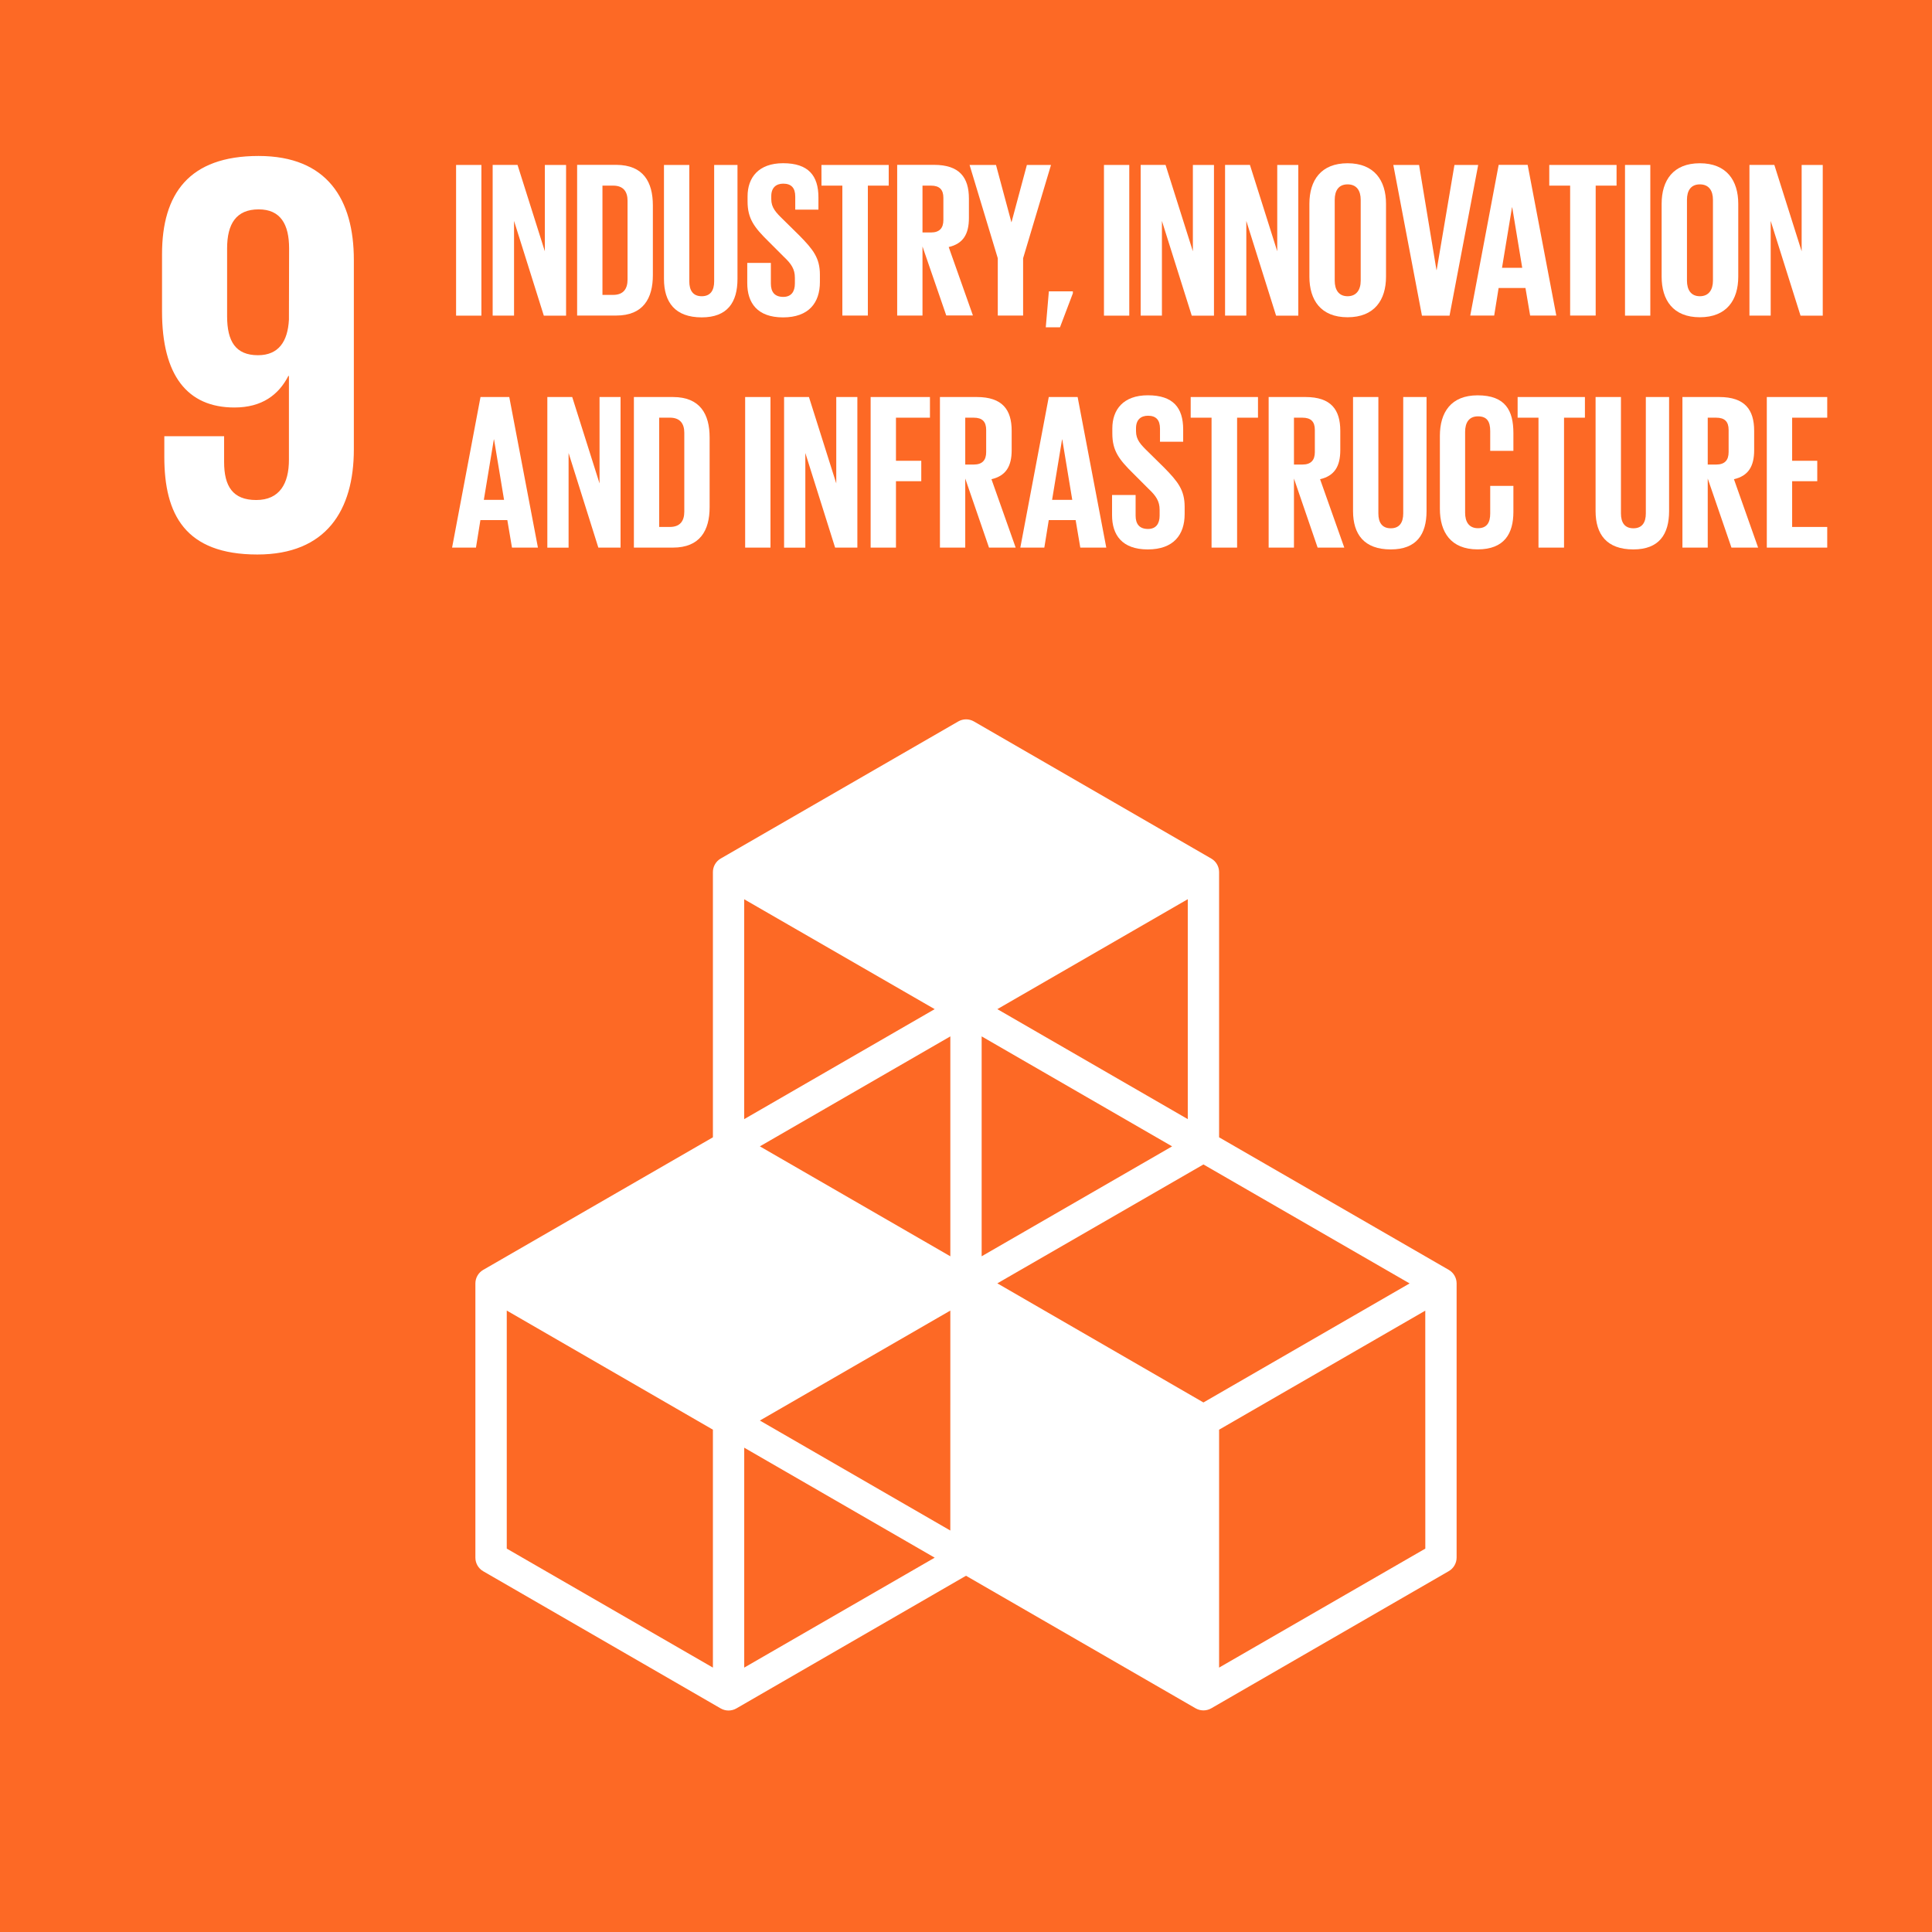
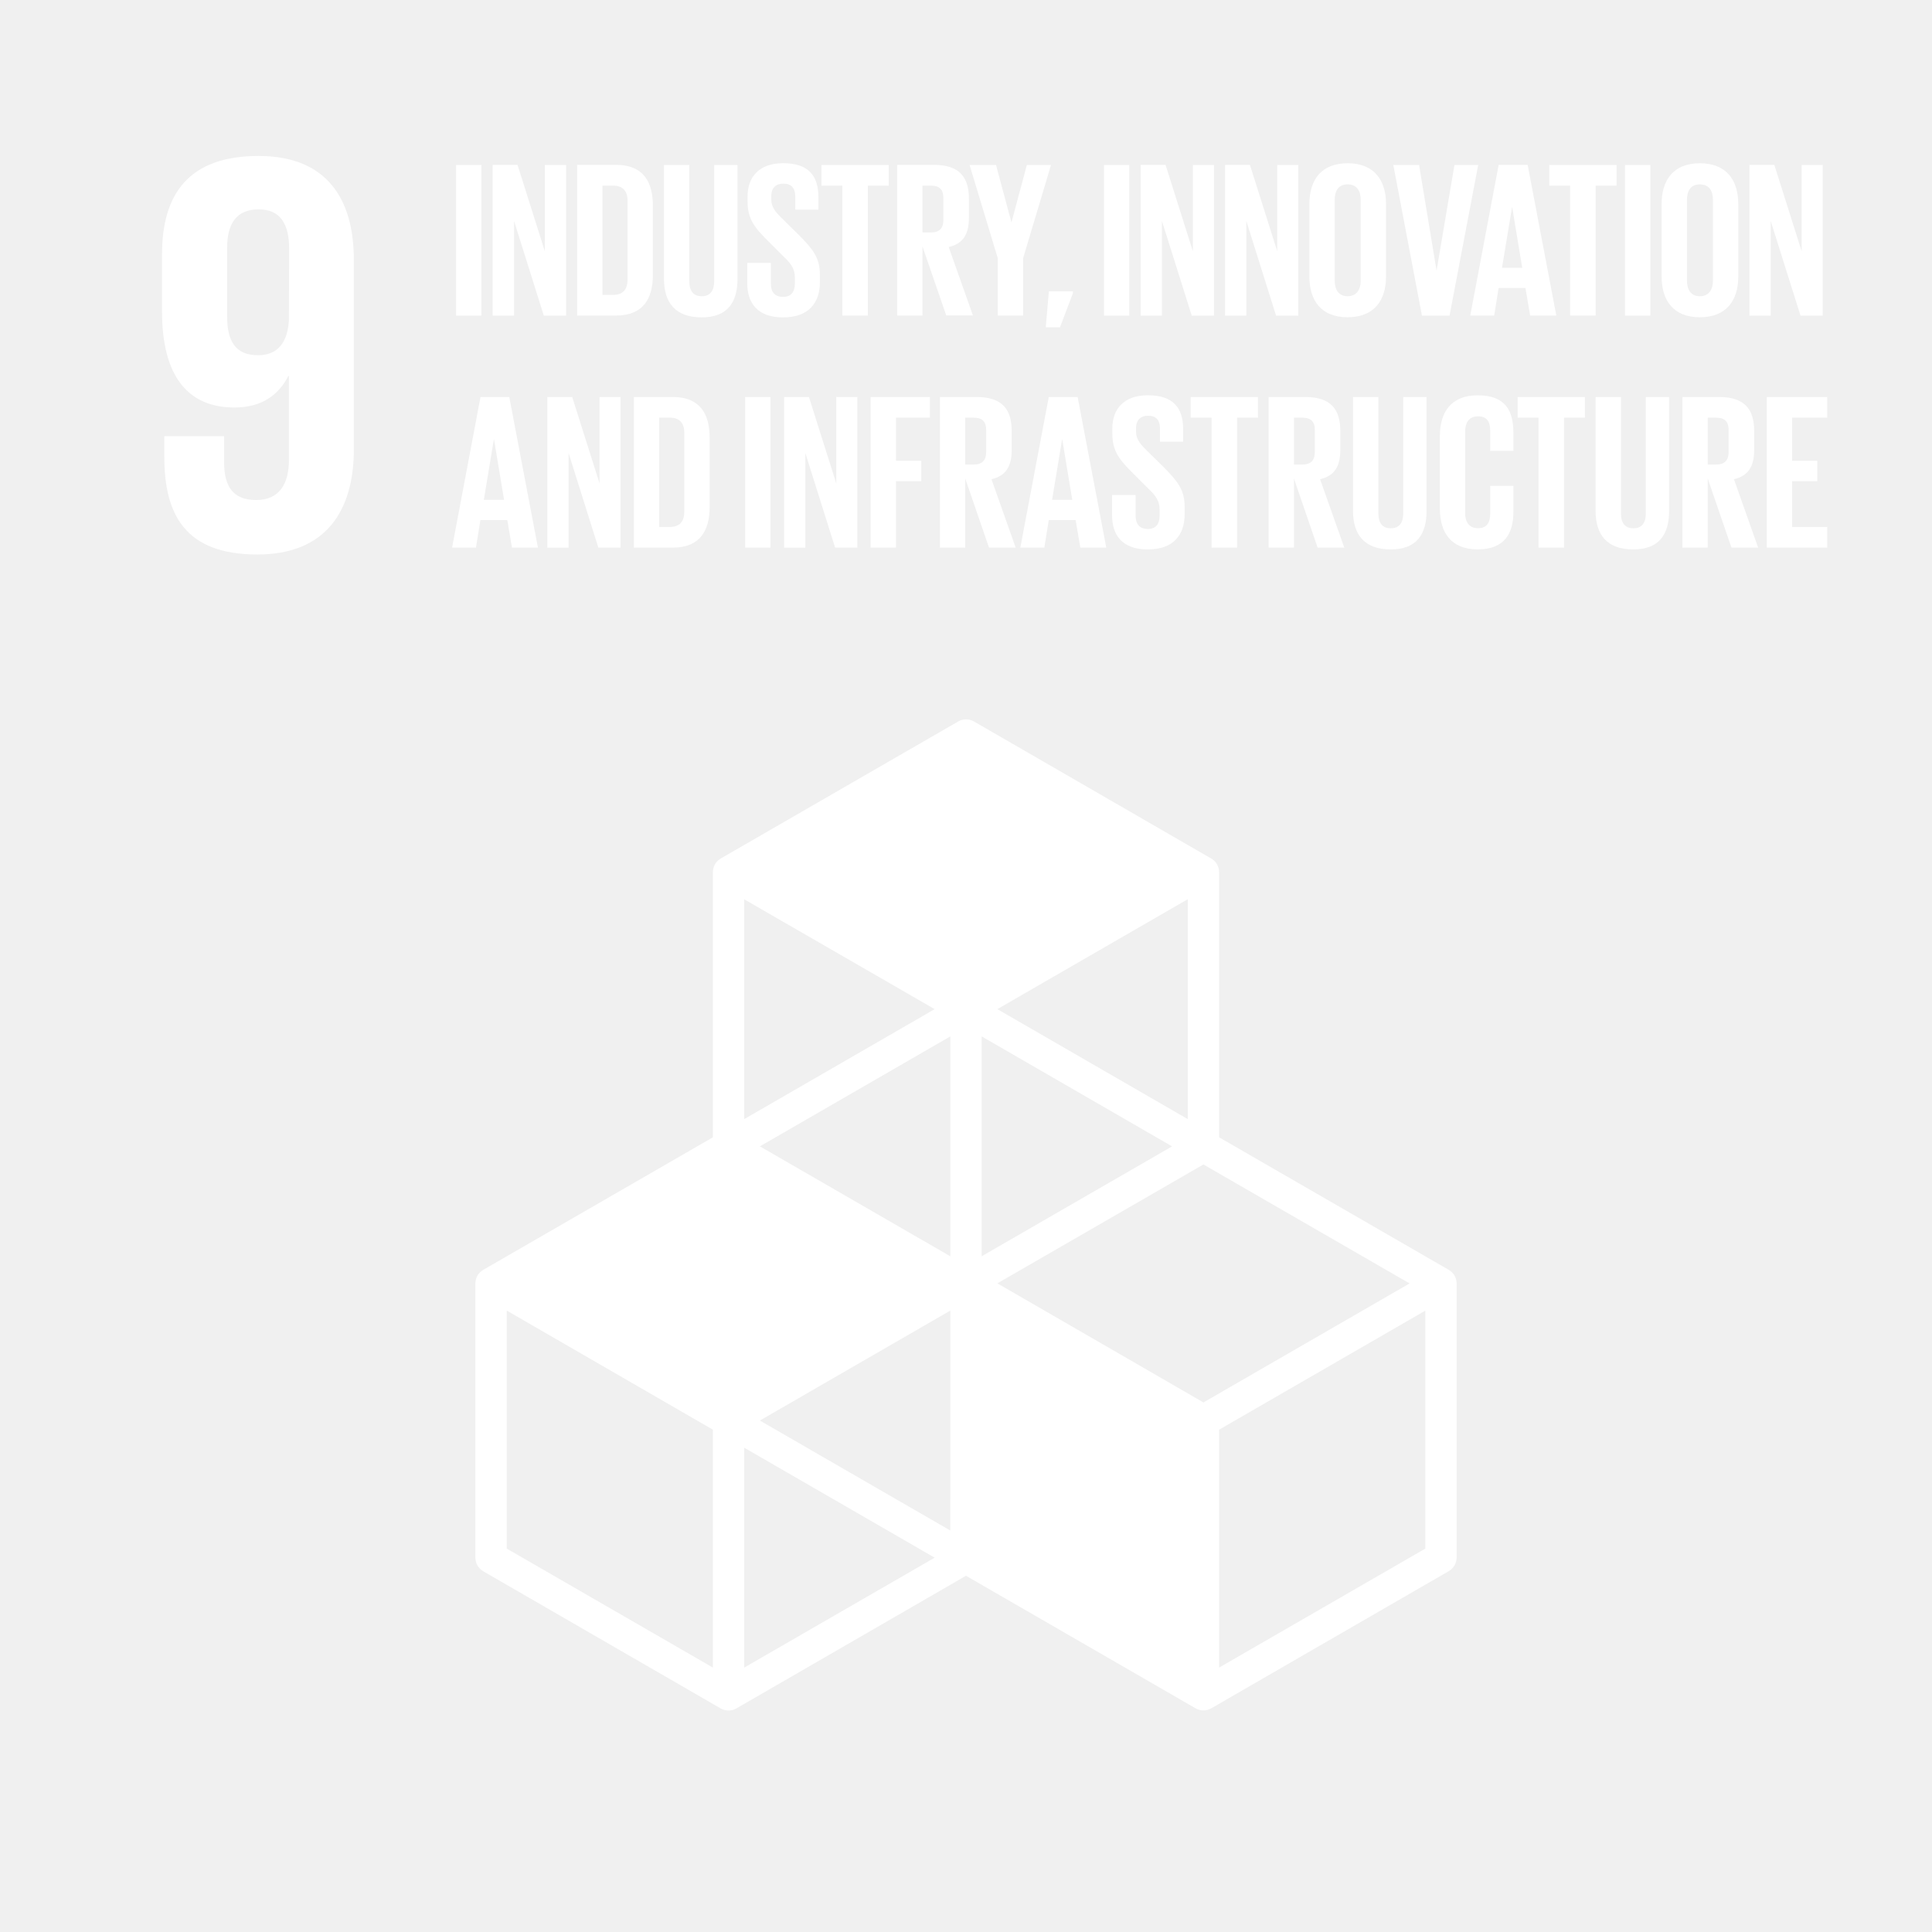
- <svg xmlns="http://www.w3.org/2000/svg" id="Layer_1" data-name="Layer 1" viewBox="0 0 1000 1000">
+ <svg xmlns="http://www.w3.org/2000/svg" id="Layer_1" data-name="Layer 1" viewBox="0 0 1000 1000" focusable="false">
+   <link type="text/css" rel="stylesheet" id="dark-mode-general-link" />
+   <link type="text/css" rel="stylesheet" id="dark-mode-custom-link" />
+   <style type="text/css" id="dark-mode-custom-style" />
  <defs>
    <style>
-       .cls-1 {
-         fill: #fd6925;
-       }
- 
      .cls-2 {
        fill: #fff;
      }
    </style>
  </defs>
-   <rect id="_Path_" data-name="&lt;Path&gt;" class="cls-1" y="-0.01" width="1000" height="1000.02" />
  <path id="_Compound_Path_" data-name="&lt;Compound Path&gt;" class="cls-2" d="M183.15,134.53c0-31.22-13.68-53.8-49.34-53.8-36,0-49.94,19.61-49.94,50.82v29.73c0,33,13.07,49.64,37.46,49.64,14.27,0,22.88-6.55,27.93-16.34h.29V238c0,12.19-4.75,20.81-16.93,20.81S116,251.64,116,239.15V225.78H85.05v10.71c0,29.71,10.71,50.52,48.17,50.52,35.65,0,49.93-22.89,49.93-54.4Zm-33.6,30.91c-.59,11.29-5.34,18.42-16,18.42-11.58,0-16-7.13-16-20.21V128.58c0-12.78,4.74-20.21,16.35-20.21,11.29,0,15.74,7.72,15.74,20.21Z" />
  <path id="_Compound_Path_2" data-name="&lt;Compound Path&gt;" class="cls-2" d="M749.88,657.28,631,588.67V451.42a8.1,8.1,0,0,0-4-7l-122.9-71a8.1,8.1,0,0,0-8.11,0L373,444.4a8.1,8.1,0,0,0-4,7V588.67L250.12,657.28a8.11,8.11,0,0,0-4.06,7v142a8.12,8.12,0,0,0,4.06,7l122.91,71a8.15,8.15,0,0,0,8.11,0L500,815.61l118.84,68.61a8.15,8.15,0,0,0,8.11,0l122.93-71a8.12,8.12,0,0,0,4.06-7v-142A8.09,8.09,0,0,0,749.88,657.28Zm-258,134.92L393.3,735.27l98.59-56.92ZM606.68,593.36,508.1,650.25V536.43Zm-114.79,56.9-98.58-56.91,98.58-56.92Zm24.33,14L622.9,602.72,729.61,664.3,622.9,725.91Zm98.57-85-98.57-56.93,98.57-56.91Zm-131-56.93-98.59,56.93V465.47ZM369,863.15l-106.7-61.59V678.35L369,740Zm16.21,0V749.32l98.59,56.93Zm352.53-61.59L631,863.15V740l106.72-61.61Z" />
  <g id="_Group_" data-name="&lt;Group&gt;">
    <path id="_Compound_Path_3" data-name="&lt;Compound Path&gt;" class="cls-2" d="M236.07,85.38h13.1v78h-13.1Z" />
    <path id="_Compound_Path_4" data-name="&lt;Compound Path&gt;" class="cls-2" d="M266.07,114.35v49H255v-78h12.87l14.14,44.72V85.38H293v78H281.48Z" />
    <path id="_Compound_Path_5" data-name="&lt;Compound Path&gt;" class="cls-2" d="M337.92,106.31V142.4c0,12-4.94,20.93-19,20.93H298.72v-78H319C333,85.38,337.92,94.24,337.92,106.31Zm-20.58,46.33c5.41,0,7.48-3.22,7.48-7.94V103.89c0-4.6-2.07-7.81-7.48-7.81h-5.51v56.56Z" />
    <path id="_Compound_Path_6" data-name="&lt;Compound Path&gt;" class="cls-2" d="M381.72,85.38v59c0,12.07-5.17,19.89-18.51,19.89-13.79,0-19.54-7.82-19.54-19.89v-59h13.11v60.24c0,4.6,1.83,7.71,6.43,7.71s6.44-3.11,6.44-7.71V85.38Z" />
    <path id="_Compound_Path_7" data-name="&lt;Compound Path&gt;" class="cls-2" d="M386.78,146.54V136.08H399v10.69c0,4.37,1.95,6.9,6.43,6.9,4.14,0,6-2.76,6-6.9v-3c0-4.48-1.84-7.24-5.86-11l-7.7-7.71c-7.48-7.35-10.93-11.84-10.93-20.8v-2.65c0-9.65,5.64-17.13,18.4-17.13,13.1,0,18.28,6.44,18.28,17.71v6.32h-12v-6.78c0-4.49-2.07-6.67-6.21-6.67-3.68,0-6.2,2.07-6.2,6.44v1.61c0,4.37,2.41,6.9,6.2,10.57l8.4,8.28c7.12,7.24,10.57,11.61,10.57,20.23V146c0,10.69-5.75,18.28-19.08,18.28S386.78,156.77,386.78,146.54Z" />
    <path id="_Compound_Path_8" data-name="&lt;Compound Path&gt;" class="cls-2" d="M425.18,85.38H460v10.7H449.2v67.25H436V96.08h-10.8Z" />
    <path id="_Compound_Path_9" data-name="&lt;Compound Path&gt;" class="cls-2" d="M477.48,127.57v35.76h-13.1v-78h19.08c13.22,0,18.05,6.56,18.05,17.48v10c0,8.39-3,13.33-10.46,15.06l12.53,35.41h-13.8Zm0-31.49v24.25h4.37c4.48,0,6.44-2.3,6.44-6.44V102.4c0-4.26-2-6.32-6.44-6.32Z" />
    <path id="_Compound_Path_10" data-name="&lt;Compound Path&gt;" class="cls-2" d="M529.56,133.67v29.66H516.45V133.67l-14.6-48.29h13.68l7.94,29.55h.11l7.93-29.55H544Z" />
    <path id="_Compound_Path_11" data-name="&lt;Compound Path&gt;" class="cls-2" d="M555.31,151.83l-6.67,17.59h-7.35l1.6-18.62h12.42Z" />
    <path id="_Compound_Path_12" data-name="&lt;Compound Path&gt;" class="cls-2" d="M571.41,85.38h13.1v78h-13.1Z" />
    <path id="_Compound_Path_13" data-name="&lt;Compound Path&gt;" class="cls-2" d="M601.41,114.35v49h-11v-78h12.88l14.14,44.72V85.38h10.92v78h-11.5Z" />
    <path id="_Compound_Path_14" data-name="&lt;Compound Path&gt;" class="cls-2" d="M645.09,114.35v49h-11v-78h12.87l14.14,44.72V85.38H672v78H660.5Z" />
    <path id="_Compound_Path_15" data-name="&lt;Compound Path&gt;" class="cls-2" d="M677.74,143.21V105.5c0-12.18,6-21,19.77-21s19.89,8.86,19.89,21v37.71c0,12.07-6,21-19.89,21S677.74,155.28,677.74,143.21Zm26.56,2.07V103.43c0-4.71-2.07-8-6.79-8s-6.66,3.33-6.66,8v41.85c0,4.71,2.07,8.05,6.66,8.05S704.3,150,704.3,145.28Z" />
    <path id="_Compound_Path_16" data-name="&lt;Compound Path&gt;" class="cls-2" d="M765.11,85.38l-14.83,78H736l-14.82-78h13.33l9,54.38h.11l9.2-54.38Z" />
    <path id="_Compound_Path_17" data-name="&lt;Compound Path&gt;" class="cls-2" d="M761,163.33l14.71-78h15l14.83,78H792l-2.42-14.26H775.68l-2.29,14.26Zm16.44-24.72h10.46l-5.17-31.27h-.12Z" />
    <path id="_Compound_Path_18" data-name="&lt;Compound Path&gt;" class="cls-2" d="M801.9,85.38h34.83v10.7H825.92v67.25H812.7V96.08H801.9Z" />
    <path id="_Compound_Path_19" data-name="&lt;Compound Path&gt;" class="cls-2" d="M841.1,85.38h13.1v78H841.1Z" />
    <path id="_Compound_Path_20" data-name="&lt;Compound Path&gt;" class="cls-2" d="M860.06,143.21V105.5c0-12.18,6-21,19.78-21s19.88,8.86,19.88,21v37.71c0,12.07-6,21-19.88,21S860.06,155.28,860.06,143.21Zm26.56,2.07V103.43c0-4.71-2.07-8-6.78-8s-6.67,3.33-6.67,8v41.85c0,4.71,2.07,8.05,6.67,8.05S886.62,150,886.62,145.28Z" />
    <path id="_Compound_Path_21" data-name="&lt;Compound Path&gt;" class="cls-2" d="M916.51,114.35v49h-11v-78h12.88l14.14,44.72V85.38h10.92v78h-11.5Z" />
  </g>
  <g id="_Group_2" data-name="&lt;Group&gt;">
    <path id="_Compound_Path_22" data-name="&lt;Compound Path&gt;" class="cls-2" d="M234,283.44l14.71-77.94H263.6l14.83,77.94H265l-2.41-14.25H248.66l-2.3,14.25Zm16.43-24.71h10.47l-5.18-31.27h-.11Z" />
    <path id="_Compound_Path_23" data-name="&lt;Compound Path&gt;" class="cls-2" d="M294.3,234.47v49h-11V205.5h12.88l14.14,44.72V205.5H321.2v77.94H309.7Z" />
    <path id="_Compound_Path_24" data-name="&lt;Compound Path&gt;" class="cls-2" d="M367.3,226.42v36.1c0,12-4.95,20.92-19,20.92H328.1V205.5h20.23C362.35,205.5,367.3,214.35,367.3,226.42Zm-20.58,46.33c5.4,0,7.47-3.22,7.47-7.93V224c0-4.6-2.07-7.82-7.47-7.82H341.2v56.56Z" />
    <path id="_Compound_Path_25" data-name="&lt;Compound Path&gt;" class="cls-2" d="M385.69,205.5H398.8v77.94H385.69Z" />
    <path id="_Compound_Path_26" data-name="&lt;Compound Path&gt;" class="cls-2" d="M416.84,234.47v49h-11V205.5h12.87l14.14,44.72V205.5h10.92v77.94H432.25Z" />
    <path id="_Compound_Path_27" data-name="&lt;Compound Path&gt;" class="cls-2" d="M450.64,205.5h30.7v10.69H463.75V238.5h13.1v10.57h-13.1v34.37H450.64Z" />
    <path id="_Compound_Path_28" data-name="&lt;Compound Path&gt;" class="cls-2" d="M499.61,247.69v35.75h-13.1V205.5h19.08c13.22,0,18.05,6.55,18.05,17.48v10c0,8.39-3,13.33-10.46,15.06l12.53,35.4h-13.8Zm0-31.5v24.26H504c4.48,0,6.44-2.3,6.44-6.44V222.52c0-4.26-2-6.33-6.44-6.33Z" />
    <path id="_Compound_Path_29" data-name="&lt;Compound Path&gt;" class="cls-2" d="M528.12,283.44l14.72-77.94h14.94l14.83,77.94H559.16l-2.41-14.25H542.84l-2.3,14.25Zm16.44-24.71H555l-5.17-31.27h-.11Z" />
    <path id="_Compound_Path_30" data-name="&lt;Compound Path&gt;" class="cls-2" d="M575.6,266.66V256.2h12.19v10.69c0,4.37,2,6.9,6.43,6.9,4.14,0,6-2.76,6-6.9v-3c0-4.48-1.84-7.24-5.86-11l-7.7-7.71c-7.47-7.35-10.92-11.84-10.92-20.81v-2.64c0-9.66,5.63-17.13,18.39-17.13,13.1,0,18.28,6.44,18.28,17.71v6.32h-12v-6.78c0-4.49-2.07-6.67-6.21-6.67-3.68,0-6.2,2.07-6.2,6.44v1.61c0,4.36,2.41,6.89,6.2,10.57l8.4,8.28c7.12,7.24,10.57,11.61,10.57,20.23v3.8c0,10.69-5.75,18.27-19.08,18.27S575.6,276.89,575.6,266.66Z" />
    <path id="_Compound_Path_31" data-name="&lt;Compound Path&gt;" class="cls-2" d="M616.3,205.5h34.83v10.69H640.32v67.25H627.1V216.19H616.3Z" />
    <path id="_Compound_Path_32" data-name="&lt;Compound Path&gt;" class="cls-2" d="M669.75,247.69v35.75h-13.1V205.5h19.08c13.22,0,18,6.55,18,17.48v10c0,8.39-3,13.33-10.46,15.06l12.53,35.4h-13.8Zm0-31.5v24.26h4.37c4.48,0,6.44-2.3,6.44-6.44V222.52c0-4.26-2-6.33-6.44-6.33Z" />
    <path id="_Compound_Path_33" data-name="&lt;Compound Path&gt;" class="cls-2" d="M738.38,205.5v59c0,12.07-5.17,19.88-18.51,19.88-13.79,0-19.54-7.81-19.54-19.88v-59h13.11v60.24c0,4.6,1.84,7.7,6.43,7.7s6.44-3.1,6.44-7.7V205.5Z" />
    <path id="_Compound_Path_34" data-name="&lt;Compound Path&gt;" class="cls-2" d="M745.28,263.33V225.62c0-12.19,5.75-21,19.54-21,14.49,0,18.51,8,18.51,19.54v9.2h-12V223.09c0-4.83-1.61-7.59-6.33-7.59s-6.66,3.34-6.66,8.05V265.4c0,4.71,2,8,6.66,8s6.33-3,6.33-7.58V251.49h12v13.45c0,11.15-4.6,19.42-18.51,19.42S745.28,275.4,745.28,263.33Z" />
    <path id="_Compound_Path_35" data-name="&lt;Compound Path&gt;" class="cls-2" d="M785.52,205.5h34.83v10.69H809.54v67.25H796.32V216.19h-10.8Z" />
    <path id="_Compound_Path_36" data-name="&lt;Compound Path&gt;" class="cls-2" d="M863.92,205.5v59c0,12.07-5.17,19.88-18.51,19.88-13.8,0-19.54-7.81-19.54-19.88v-59H839v60.24c0,4.6,1.84,7.7,6.44,7.7s6.44-3.1,6.44-7.7V205.5Z" />
    <path id="_Compound_Path_37" data-name="&lt;Compound Path&gt;" class="cls-2" d="M883.92,247.69v35.75h-13.1V205.5H889.9c13.22,0,18.05,6.55,18.05,17.48v10c0,8.39-3,13.33-10.46,15.06L910,283.44h-13.8Zm0-31.5v24.26h4.37c4.48,0,6.44-2.3,6.44-6.44V222.52c0-4.26-2-6.33-6.44-6.33Z" />
    <path id="_Compound_Path_38" data-name="&lt;Compound Path&gt;" class="cls-2" d="M914.5,205.5h31.27v10.69H927.61V238.5h13v10.57h-13v23.68h18.16v10.69H914.5Z" />
  </g>
</svg>
